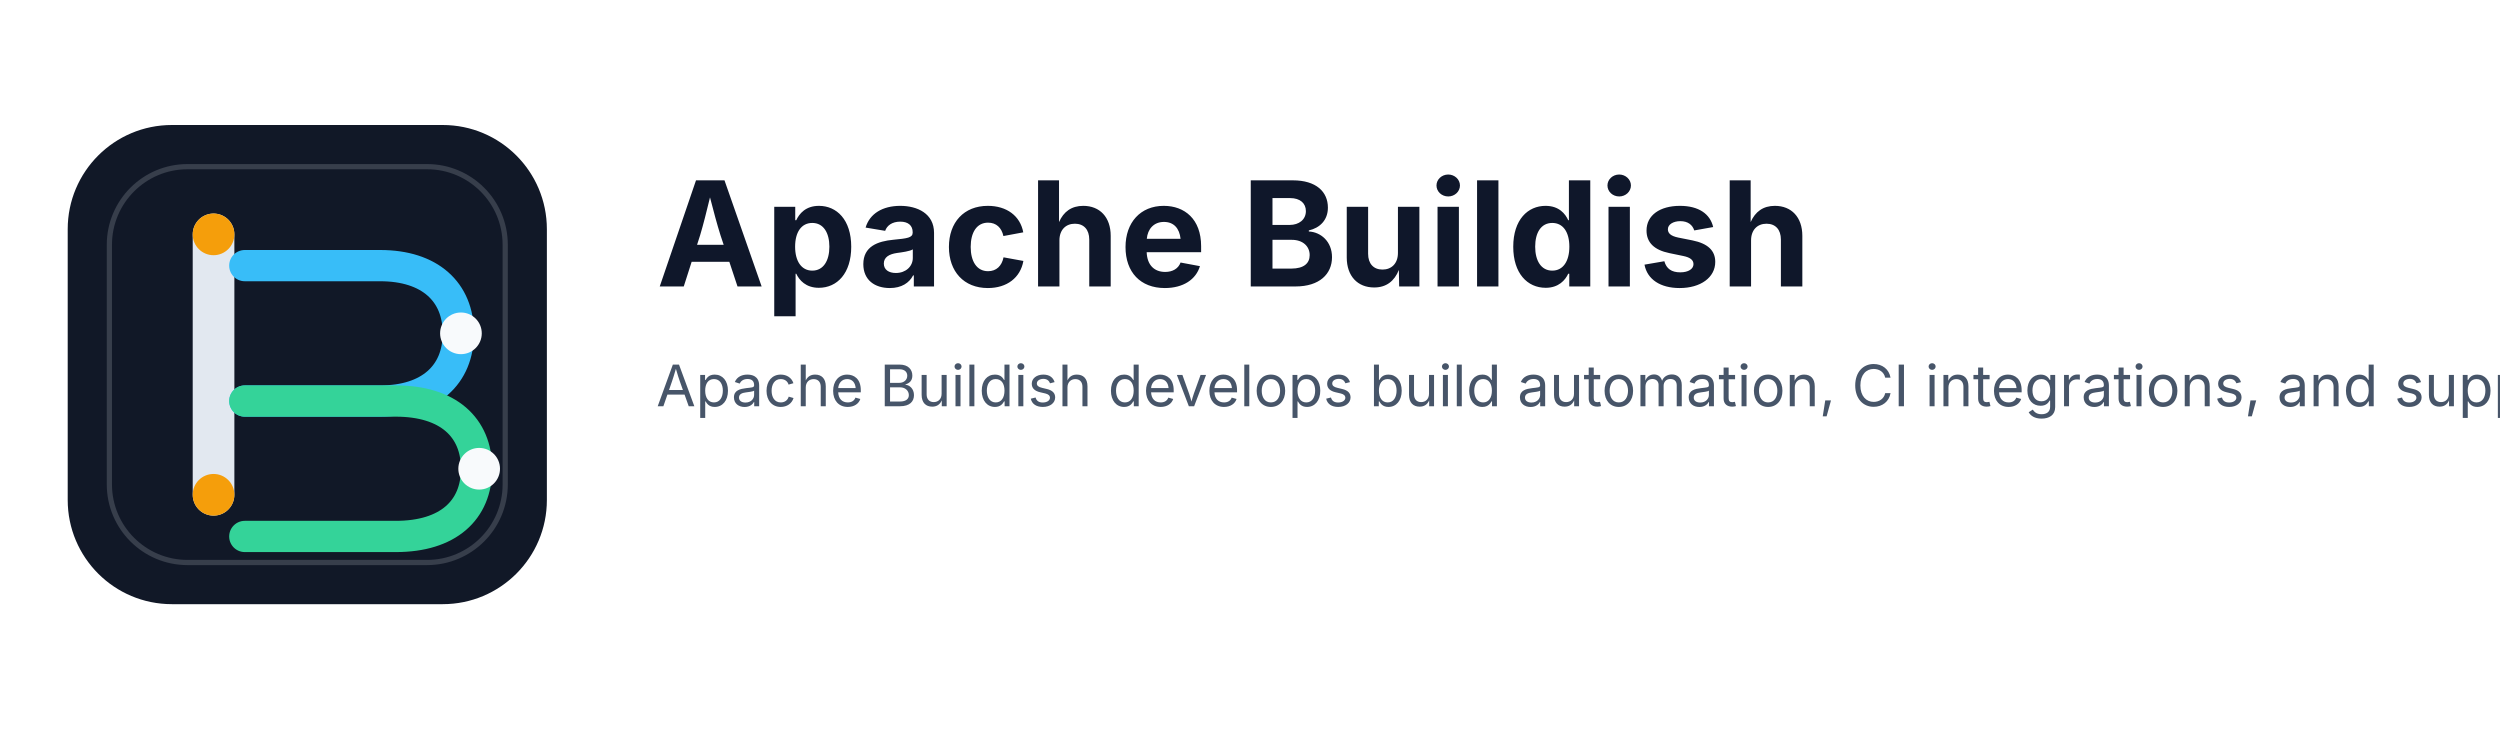
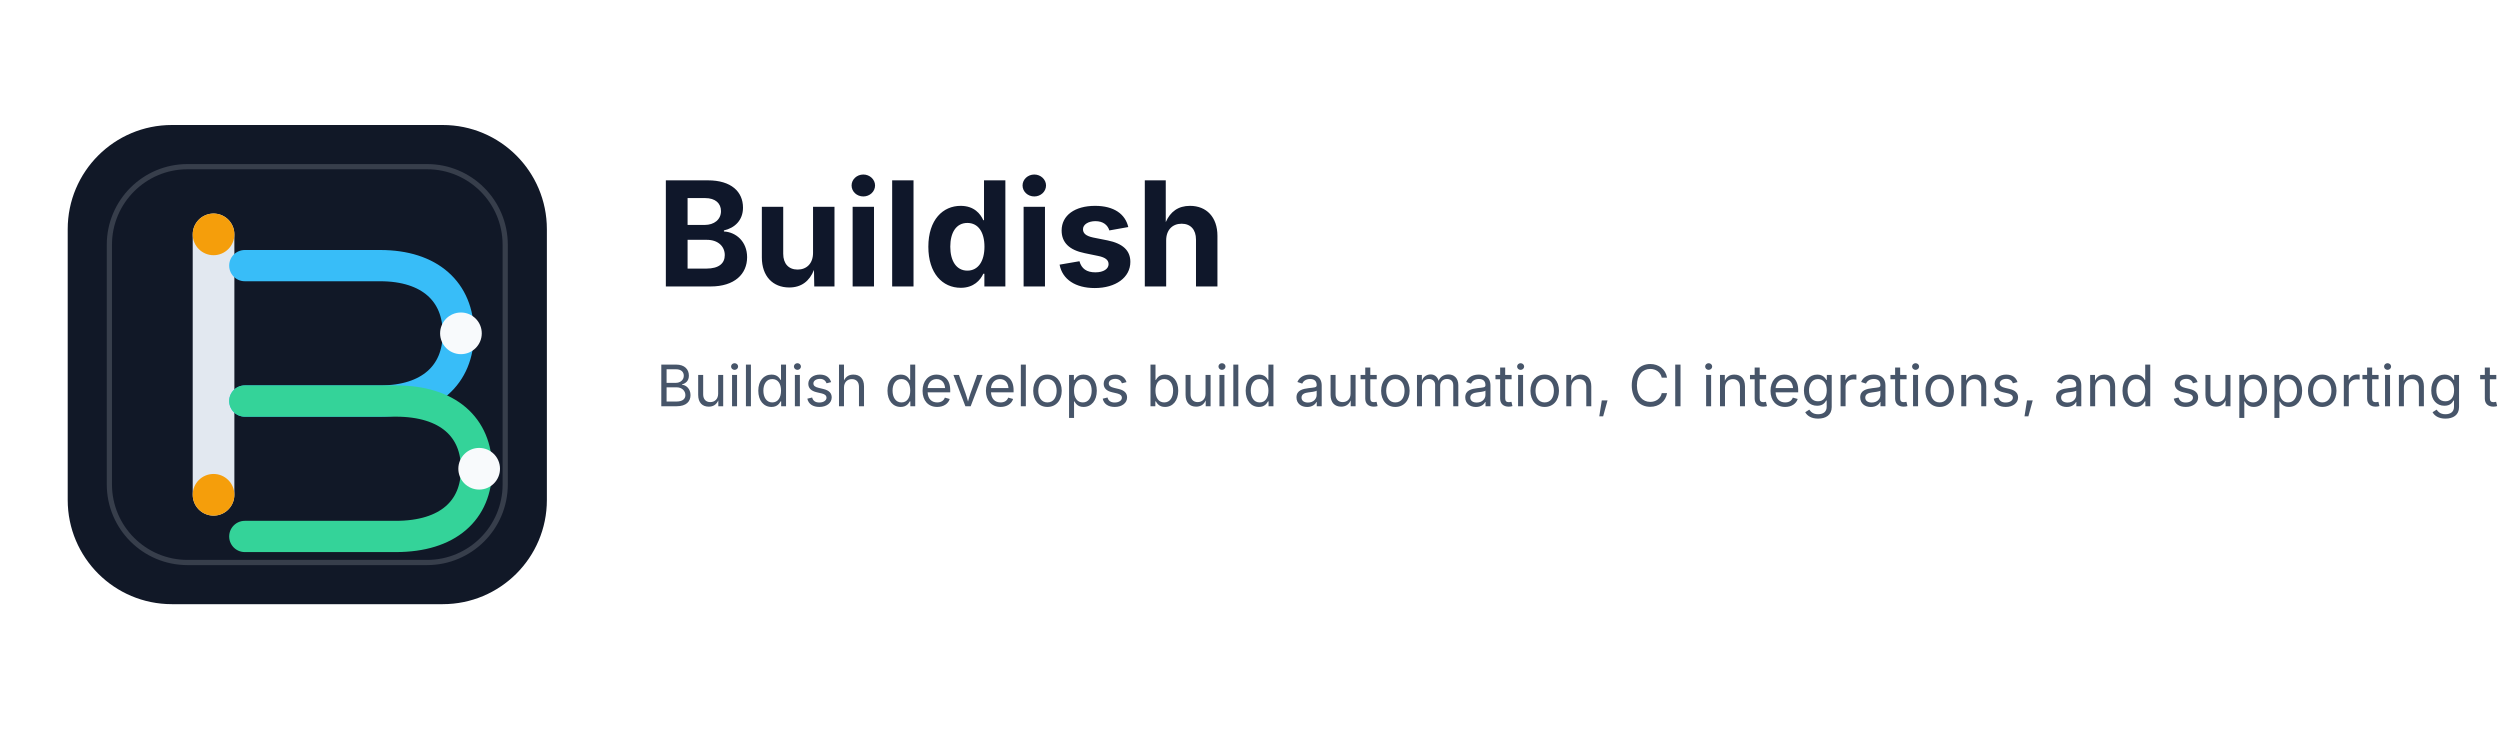
<svg xmlns="http://www.w3.org/2000/svg" viewBox="0 0 960 280" role="img" aria-labelledby="title desc">
  <g transform="translate(26 48)">
    <rect width="184" height="184" rx="40" fill="#111827" />
    <rect x="16" y="16" width="152" height="152" rx="30" fill="none" opacity="0.18" stroke="#e2e8f0" stroke-width="2" />
    <path d="M56 42v100" fill="none" stroke="#e2e8f0" stroke-linecap="round" stroke-width="16" />
    <path d="M68 54h52c19 0 30 10 30 26s-11 26-30 26H68" fill="none" stroke="#38bdf8" stroke-linecap="round" stroke-linejoin="round" stroke-width="12" />
    <path d="M68 106h58c20 0 31 10 31 26s-11 26-31 26H68" fill="none" stroke="#34d399" stroke-linecap="round" stroke-linejoin="round" stroke-width="12" />
    <circle cx="151" cy="80" r="8" fill="#f8fafc" />
    <circle cx="158" cy="132" r="8" fill="#f8fafc" />
    <circle cx="56" cy="42" r="8" fill="#f59e0b" />
    <circle cx="56" cy="142" r="8" fill="#f59e0b" />
  </g>
-   <text x="252" y="110" fill="#0f172a" font-family="Inter,Segoe UI,Helvetica,Arial,sans-serif" font-size="56" font-weight="700">Apache Buildish</text>
-   <text x="252" y="156" fill="#475569" font-family="Inter,Segoe UI,Helvetica,Arial,sans-serif" font-size="22">Apache Buildish develops build automation, CI integrations, and supporting tooling.</text>
+   <text x="252" y="110" fill="#0f172a" font-family="Inter,Segoe UI,Helvetica,Arial,sans-serif" font-size="56" font-weight="700">Buildish</text>
+   <text x="252" y="156" fill="#475569" font-family="Inter,Segoe UI,Helvetica,Arial,sans-serif" font-size="22">Buildish develops build automation, CI integrations, and supporting tooling.</text>
</svg>
